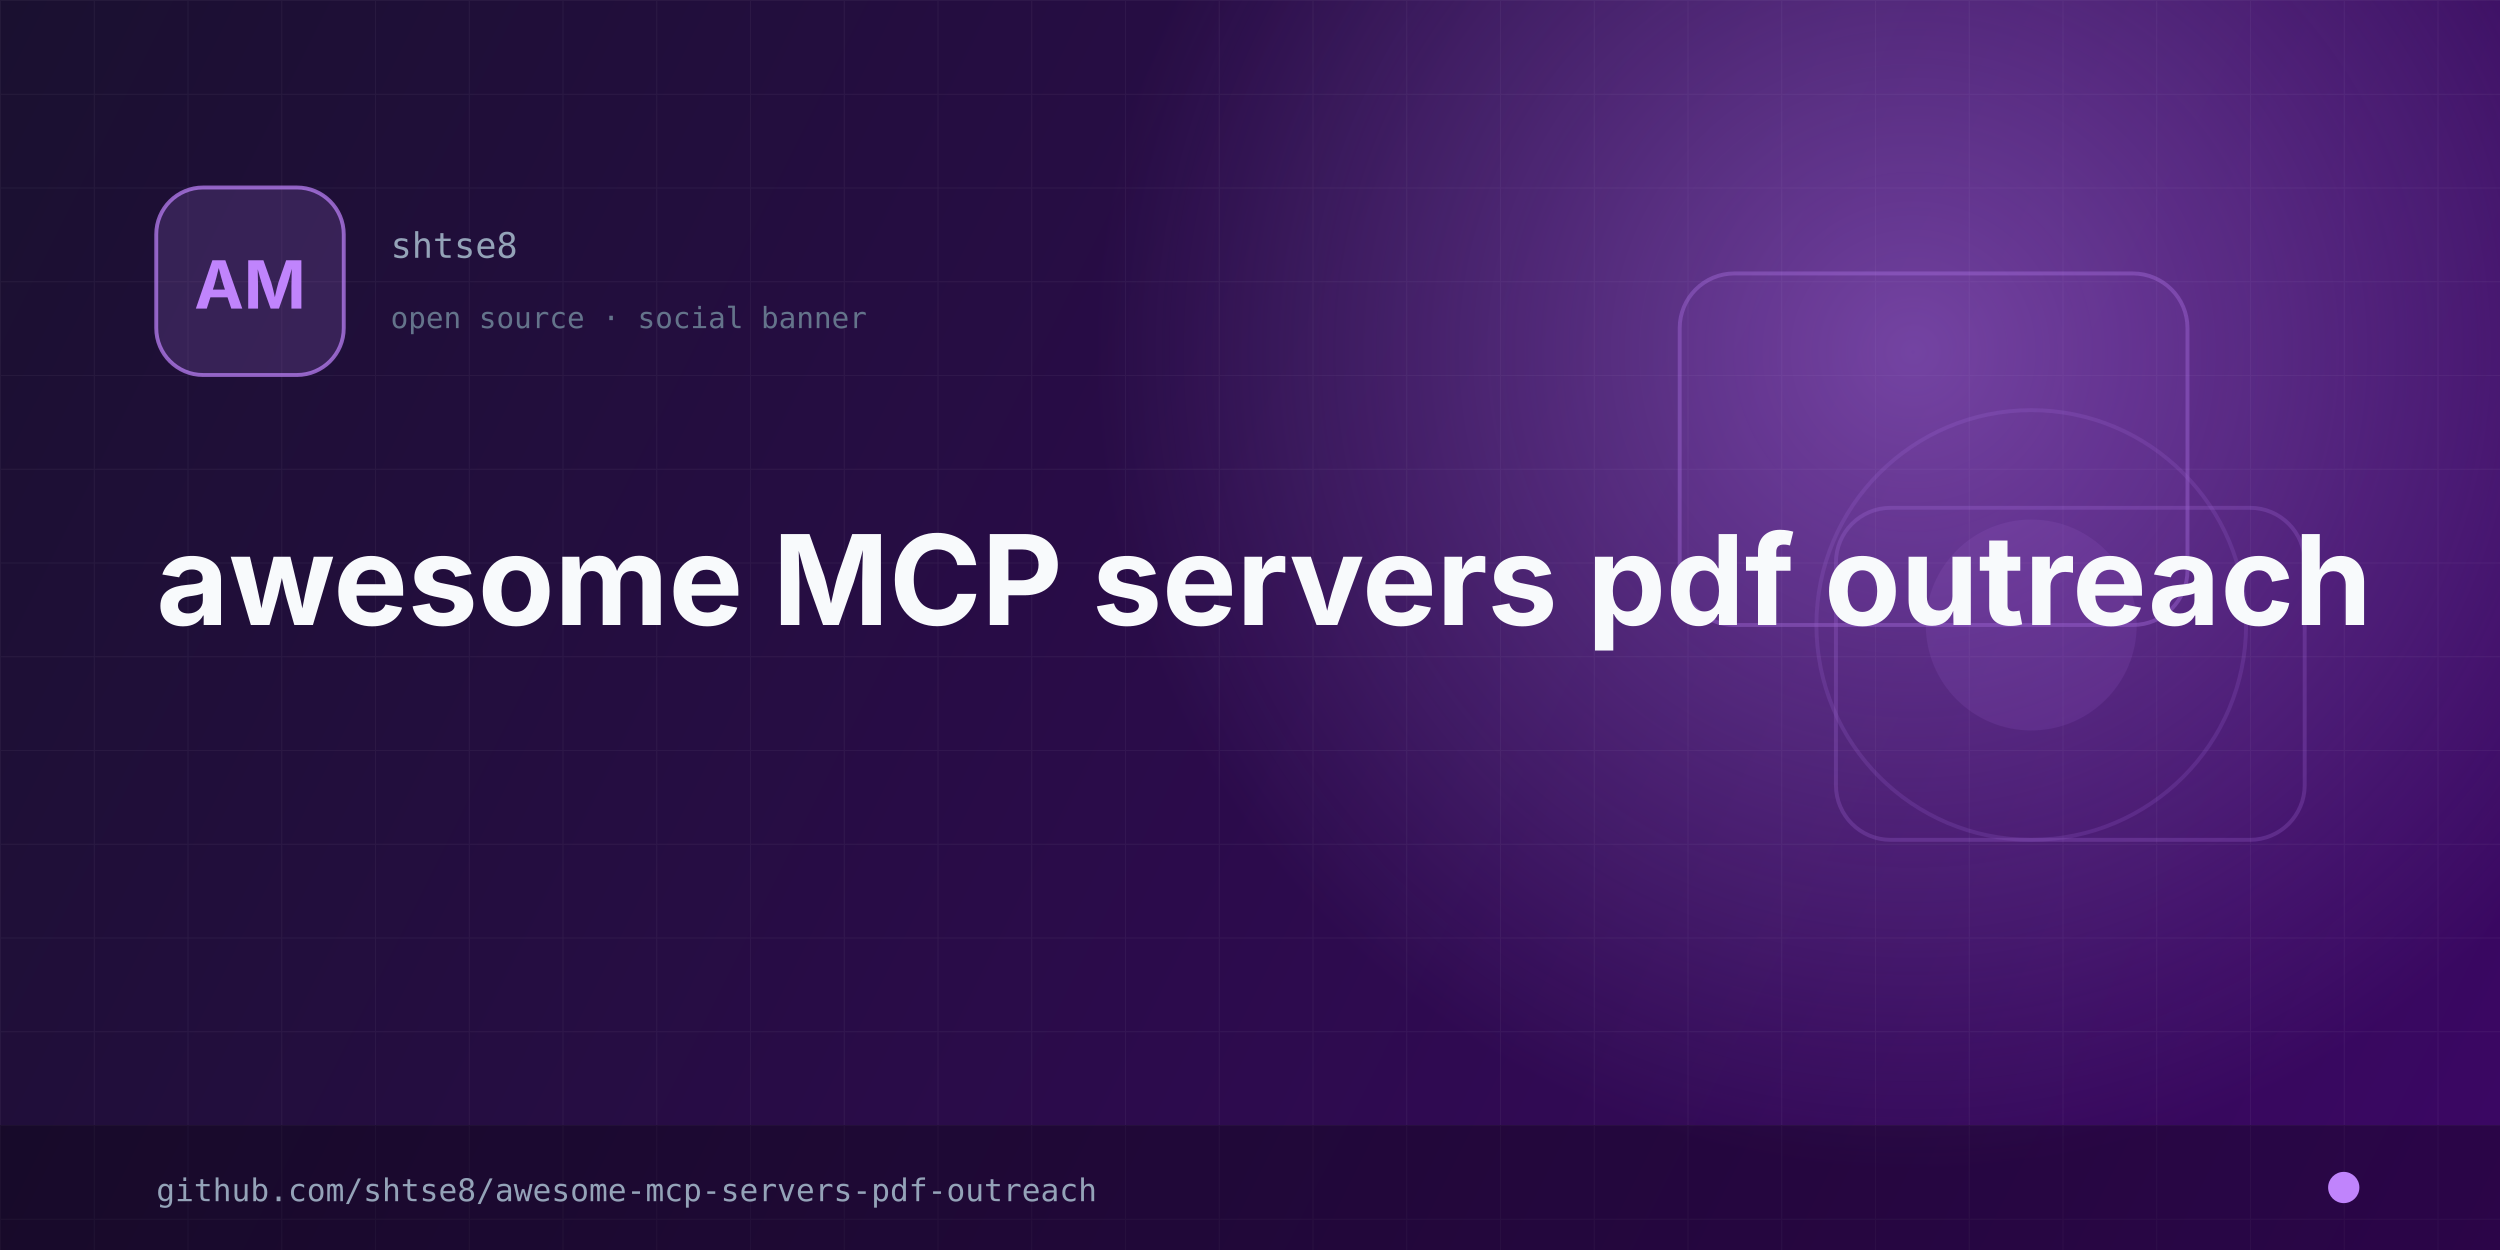
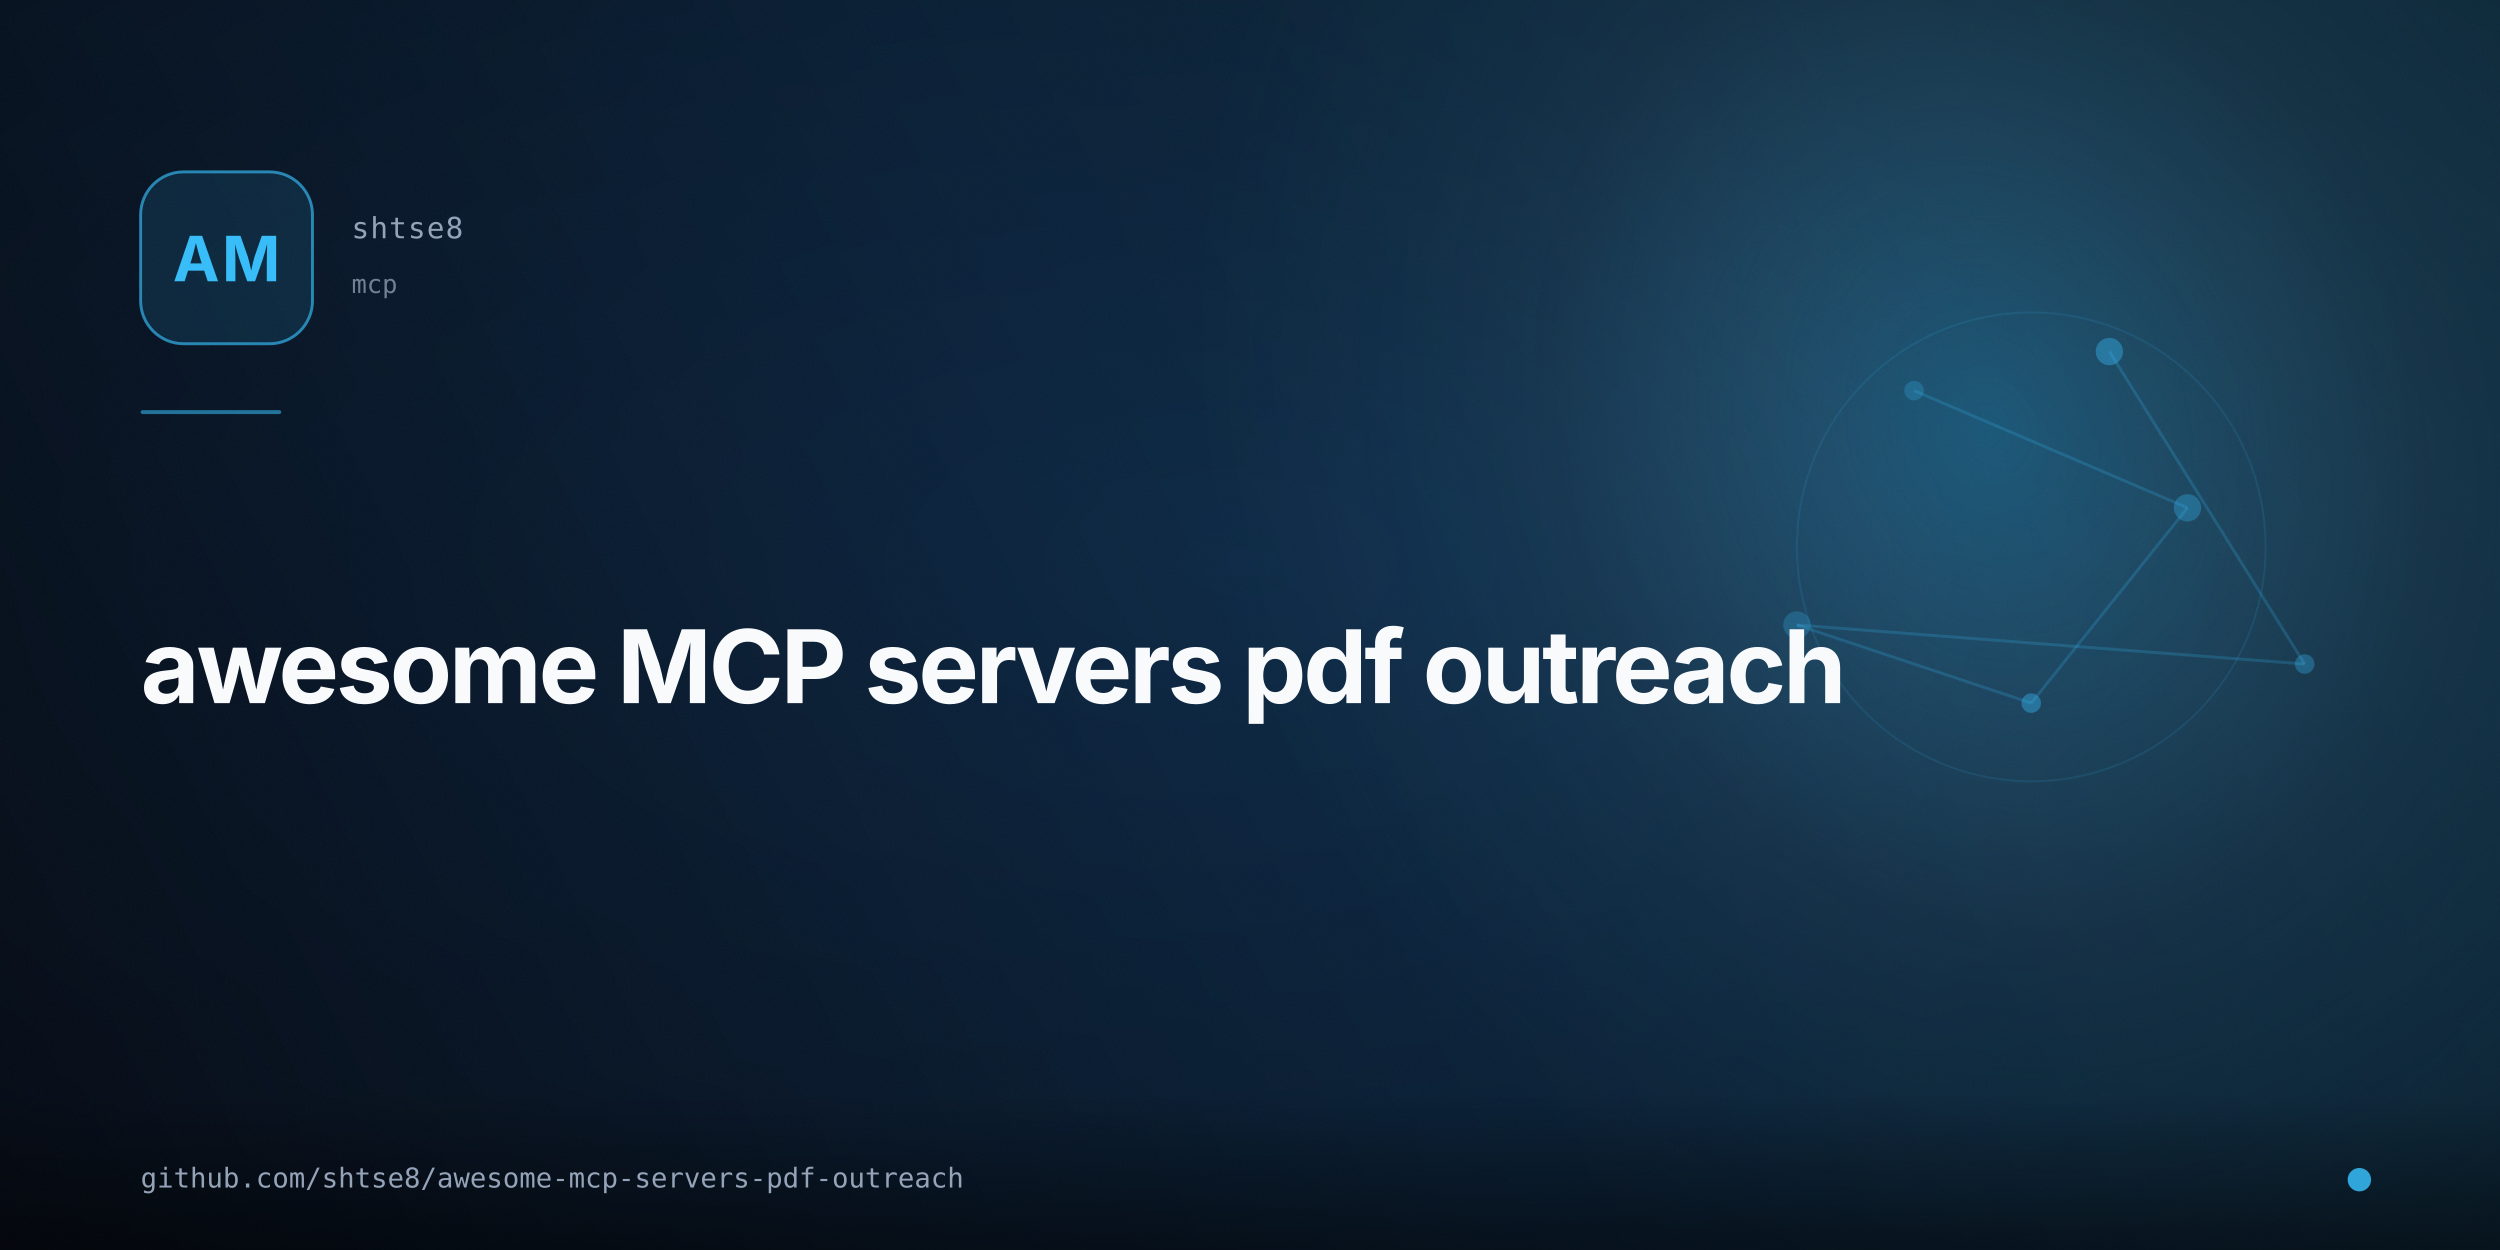
<svg xmlns="http://www.w3.org/2000/svg" width="1280" height="640" viewBox="0 0 1280 640" fill="none">
  <defs>
-     <linearGradient id="bg" x1="0" y1="0" x2="1280" y2="640" gradientUnits="userSpaceOnUse">
-       <stop offset="0%" stop-color="#1A1030" />
-       <stop offset="100%" stop-color="#3B0764" />
+     <linearGradient id="bg" x1="0" y1="640" x2="1280" y2="0" gradientUnits="userSpaceOnUse">
+       <stop offset="0%" stop-color="#07101f" />
+       <stop offset="48%" stop-color="#0c2744" />
+       <stop offset="100%" stop-color="#123a52" />
    </linearGradient>
-     <radialGradient id="glow" cx="0" cy="0" r="1" gradientUnits="userSpaceOnUse" gradientTransform="translate(980 180) rotate(90) scale(420 420)">
-       <stop offset="0%" stop-color="#C084FC" stop-opacity="0.45" />
-       <stop offset="100%" stop-color="#C084FC" stop-opacity="0" />
+     <radialGradient id="glow" cx="0" cy="0" r="1" gradientUnits="userSpaceOnUse" gradientTransform="translate(1020 220) rotate(70) scale(480 400)">
+       <stop offset="0%" stop-color="#38bdf8" stop-opacity="0.38" />
+       <stop offset="55%" stop-color="#7dd3fc" stop-opacity="0.08" />
+       <stop offset="100%" stop-color="#38bdf8" stop-opacity="0" />
    </radialGradient>
-     <pattern id="grid" width="48" height="48" patternUnits="userSpaceOnUse">
-       <path d="M 48 0 L 0 0 0 48" fill="none" stroke="#ffffff" stroke-opacity="0.045" stroke-width="1" />
-     </pattern>
+     <radialGradient id="vignette" cx="50%" cy="45%" r="70%">
+       <stop offset="0%" stop-color="#000000" stop-opacity="0" />
+       <stop offset="100%" stop-color="#000000" stop-opacity="0.35" />
+     </radialGradient>
+     <linearGradient id="floor" x1="0" y1="0" x2="0" y2="1">
+       <stop offset="0%" stop-color="#000000" stop-opacity="0" />
+       <stop offset="100%" stop-color="#000000" stop-opacity="0.45" />
+     </linearGradient>
+     <filter id="grain" x="0" y="0" width="100%" height="100%">
+       <feTurbulence type="fractalNoise" baseFrequency="0.85" numOctaves="2" stitchTiles="stitch" result="n" />
+       <feColorMatrix type="matrix" values="0 0 0 0 1  0 0 0 0 1  0 0 0 0 1  0 0 0 0.04 0" in="n" />
+     </filter>
  </defs>
  <rect width="1280" height="640" fill="url(#bg)" />
-   <rect width="1280" height="640" fill="url(#grid)" />
  <rect width="1280" height="640" fill="url(#glow)" />
-   <g opacity="0.55">
-     <rect x="860" y="140" width="260" height="180" rx="28" stroke="#C084FC" stroke-opacity="0.55" stroke-width="2" fill="#C084FC" fill-opacity="0.06" />
-     <rect x="940" y="260" width="240" height="170" rx="28" stroke="#C084FC" stroke-opacity="0.35" stroke-width="2" fill="none" />
-     <circle cx="1040" cy="320" r="110" stroke="#C084FC" stroke-opacity="0.25" stroke-width="2" fill="none" />
-     <circle cx="1040" cy="320" r="54" fill="#C084FC" fill-opacity="0.18" />
+   <rect width="1280" height="640" fill="url(#vignette)" />
+   <rect width="1280" height="640" filter="url(#grain)" opacity="0.55" />
+   <g opacity="0.95">
+     <line x1="980" y1="200" x2="1120" y2="260" stroke="#38bdf8" stroke-opacity="0.22" stroke-width="1.5" />
+     <line x1="1120" y1="260" x2="1040" y2="360" stroke="#38bdf8" stroke-opacity="0.22" stroke-width="1.5" />
+     <line x1="1040" y1="360" x2="920" y2="320" stroke="#38bdf8" stroke-opacity="0.22" stroke-width="1.5" />
+     <line x1="920" y1="320" x2="1180" y2="340" stroke="#38bdf8" stroke-opacity="0.22" stroke-width="1.5" />
+     <line x1="1180" y1="340" x2="1080" y2="180" stroke="#38bdf8" stroke-opacity="0.22" stroke-width="1.5" />
+     <circle cx="980" cy="200" r="5" fill="#38bdf8" fill-opacity="0.25" />
+     <circle cx="1120" cy="260" r="7" fill="#38bdf8" fill-opacity="0.33" />
+     <circle cx="1040" cy="360" r="5" fill="#38bdf8" fill-opacity="0.41" />
+     <circle cx="920" cy="320" r="7" fill="#38bdf8" fill-opacity="0.25" />
+     <circle cx="1180" cy="340" r="5" fill="#38bdf8" fill-opacity="0.33" />
+     <circle cx="1080" cy="180" r="7" fill="#38bdf8" fill-opacity="0.41" />
+     <circle cx="1040" cy="280" r="120" fill="none" stroke="#38bdf8" stroke-opacity="0.12" stroke-width="1" />
  </g>
-   <rect x="80" y="96" width="96" height="96" rx="24" fill="#C084FC" fill-opacity="0.16" stroke="#C084FC" stroke-opacity="0.7" stroke-width="2" />
-   <text x="128" y="158" text-anchor="middle" fill="#C084FC" font-family="ui-sans-serif, system-ui, -apple-system, Segoe UI, sans-serif" font-size="34" font-weight="700">AM</text>
-   <text x="200" y="132" fill="#94A3B8" font-family="ui-monospace, SFMono-Regular, Menlo, monospace" font-size="18">shtse8</text>
-   <text x="200" y="168" fill="#64748B" font-family="ui-monospace, SFMono-Regular, Menlo, monospace" font-size="15">open source · social banner</text>
-   <text x="80" y="320" fill="#F8FAFC" font-family="ui-sans-serif, system-ui, -apple-system, Segoe UI, sans-serif" font-size="64" font-weight="700">awesome MCP servers pdf outreach</text>
-   <text x="80" y="380" fill="#CBD5E1" font-family="ui-sans-serif, system-ui, sans-serif" font-size="26" />
-   <rect x="0" y="576" width="1280" height="64" fill="#000000" fill-opacity="0.28" />
-   <text x="80" y="615" fill="#94A3B8" font-family="ui-monospace, SFMono-Regular, Menlo, monospace" font-size="16">github.com/shtse8/awesome-mcp-servers-pdf-outreach</text>
-   <circle cx="1200" cy="608" r="8" fill="#C084FC" />
+   <rect x="72" y="88" width="88" height="88" rx="22" fill="#38bdf8" fill-opacity="0.12" stroke="#38bdf8" stroke-opacity="0.65" stroke-width="1.5" />
+   <text x="116" y="144" text-anchor="middle" fill="#38bdf8" font-family="ui-sans-serif, system-ui, -apple-system, Segoe UI, sans-serif" font-size="32" font-weight="700" letter-spacing="0.04em">AM</text>
+   <text x="180" y="122" fill="#94a3b8" font-family="ui-monospace, SFMono-Regular, Menlo, monospace" font-size="15" letter-spacing="0.04em">shtse8</text>
+   <text x="180" y="150" fill="#94a3b8" fill-opacity="0.75" font-family="ui-monospace, SFMono-Regular, Menlo, monospace" font-size="13">mcp</text>
+   <rect x="72" y="210" width="72" height="2" rx="1" fill="#38bdf8" fill-opacity="0.55" />
+   <text x="72" y="360" fill="#f8fafc" font-family="ui-sans-serif, system-ui, -apple-system, Segoe UI, sans-serif" font-size="52" font-weight="700" letter-spacing="-0.03em">awesome MCP servers pdf outreach</text>
+   <rect x="0" y="560" width="1280" height="80" fill="url(#floor)" />
+   <text x="72" y="608" fill="#94a3b8" font-family="ui-monospace, SFMono-Regular, Menlo, monospace" font-size="14">github.com/shtse8/awesome-mcp-servers-pdf-outreach</text>
+   <circle cx="1208" cy="604" r="6" fill="#38bdf8" fill-opacity="0.85" />
</svg>
